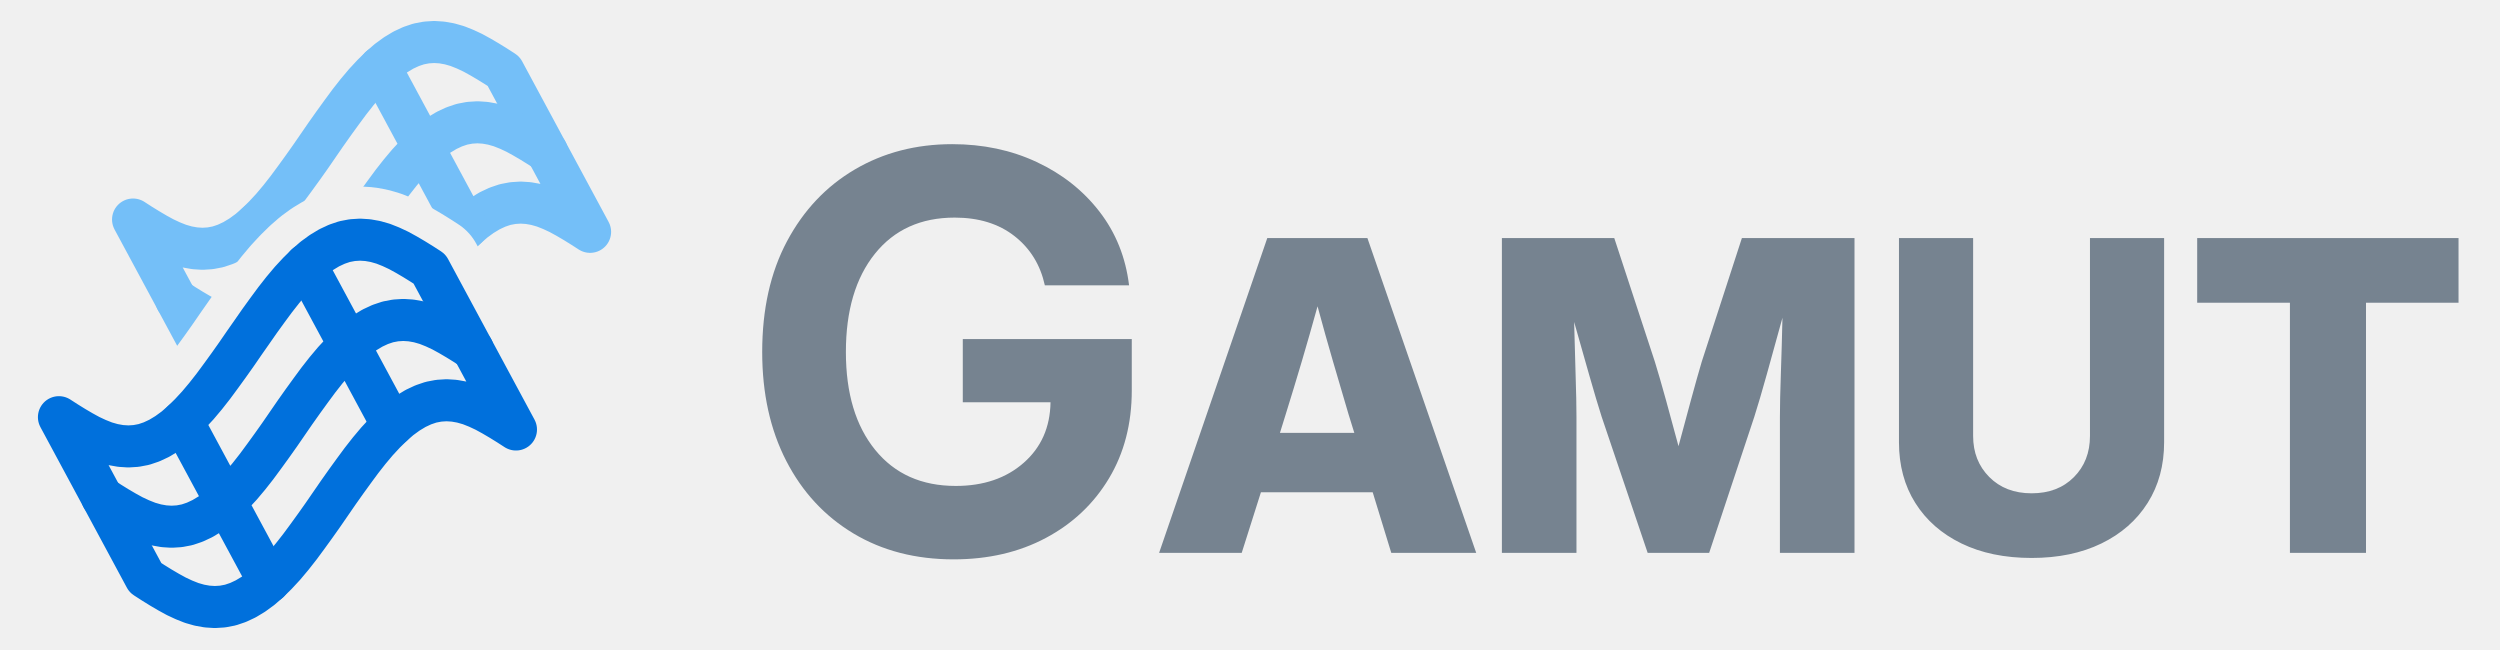
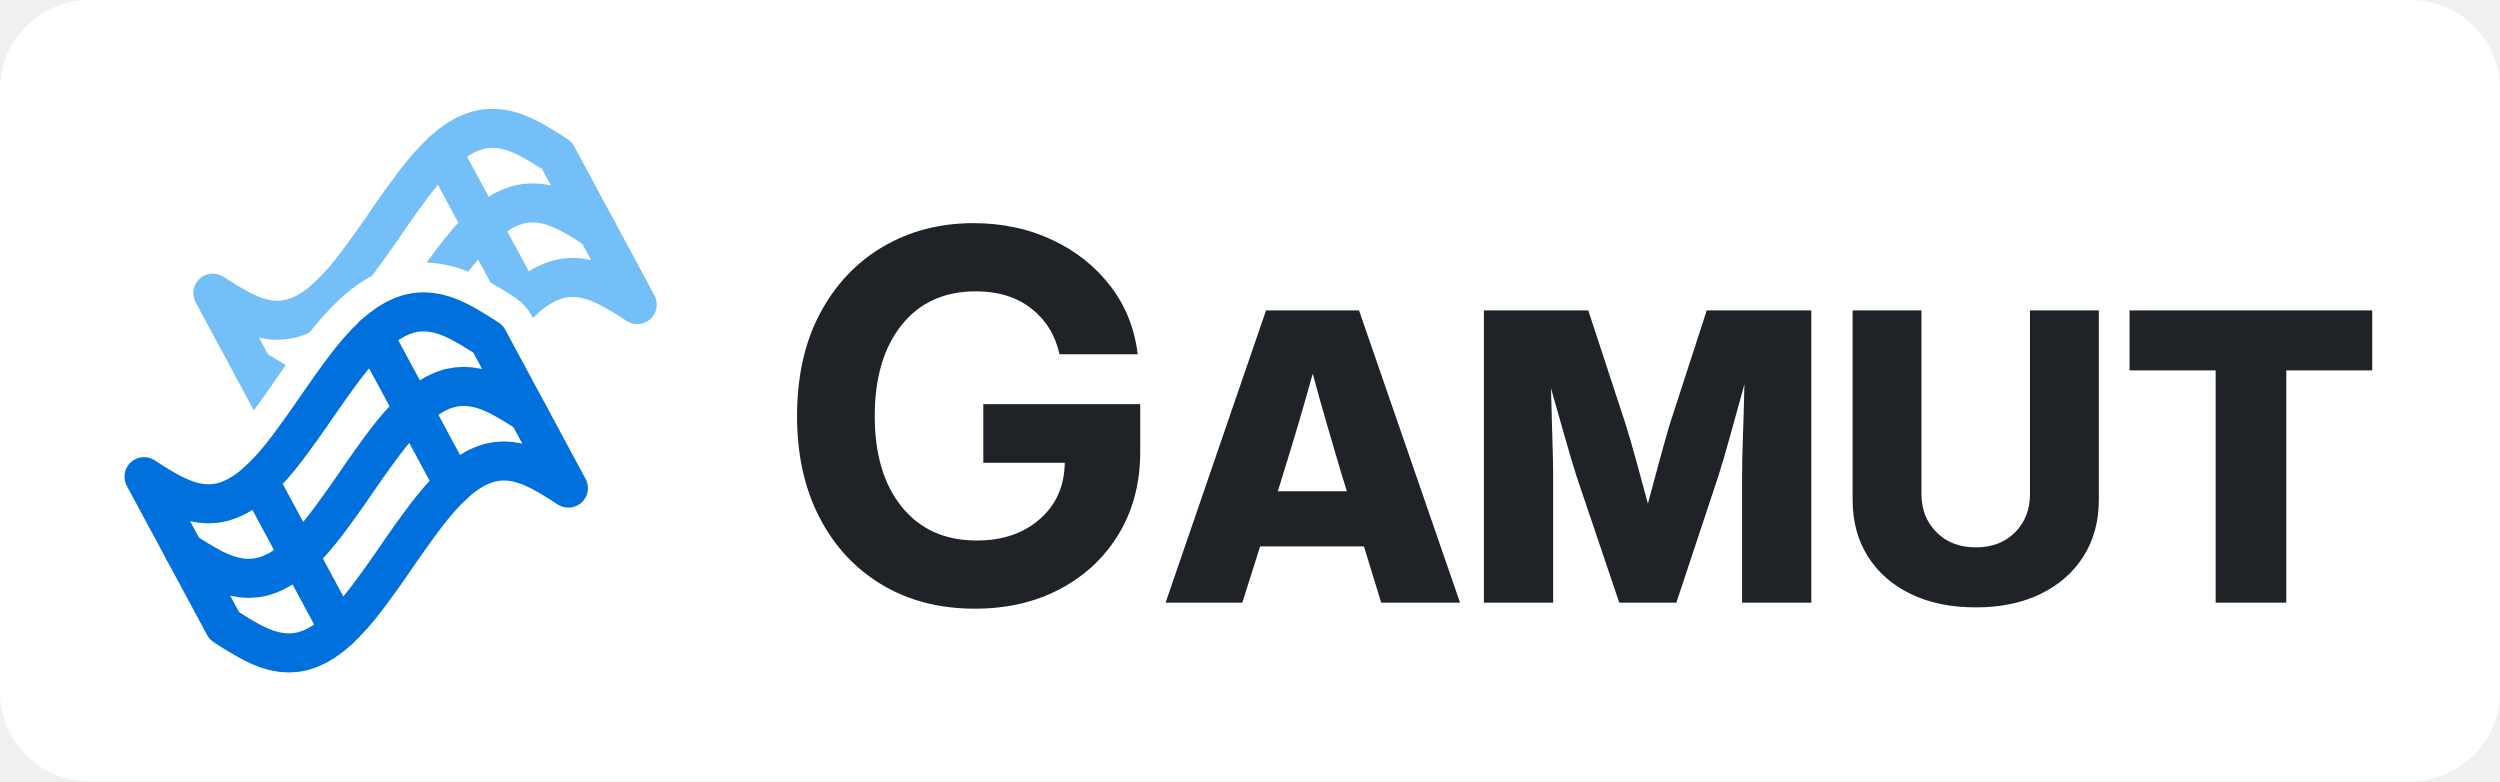
- <svg xmlns="http://www.w3.org/2000/svg" viewBox="0 0 208 54" width="208" height="54" role="img" aria-labelledby="gamut-logo">
+ <svg xmlns="http://www.w3.org/2000/svg" viewBox="-8 -8 224 70" width="224" height="70" role="img" aria-labelledby="gamut-logo">
+   <rect x="-8" y="-8" width="224" height="70" rx="8" fill="#FFFFFF" />
  <g transform="scale(1.0278) translate(4.769 33.769)" fill="none" stroke-width="3.4" stroke-linecap="round" stroke-linejoin="round">
    <mask id="gamut-logo-clear" maskUnits="userSpaceOnUse" x="-50" y="-50" width="150" height="150">
      <rect x="-50" y="-50" width="150" height="150" fill="white" />
      <path d="M0.00 0.00L0.62 0.40L1.25 0.79L1.88 1.16L2.50 1.50L3.12 1.79L3.75 2.04L4.38 2.22L5.00 2.33L5.62 2.37L6.25 2.33L6.88 2.21L7.50 2.00L8.12 1.71L8.75 1.33L9.38 0.87L10.00 0.33L10.62 -0.28L11.25 -0.96L11.88 -1.71L12.50 -2.50L13.12 -3.34L13.75 -4.21L14.38 -5.10L15.00 -6.00L15.63 -6.90L16.25 -7.79L16.88 -8.66L17.50 -9.50L18.12 -10.29L18.75 -11.04L19.38 -11.72L20.00 -12.33L20.62 -12.87L21.25 -13.33L21.88 -13.71L22.50 -14.00L23.12 -14.21L23.75 -14.33L24.38 -14.37L25.00 -14.33L25.62 -14.22L26.25 -14.04L26.88 -13.79L27.50 -13.50L28.12 -13.16L28.75 -12.79L29.38 -12.40L30.00 -12.00L37.00 1.00L36.38 0.60L35.75 0.21L35.12 -0.16L34.50 -0.50L33.88 -0.79L33.25 -1.04L32.62 -1.22L32.00 -1.33L31.38 -1.37L30.75 -1.33L30.12 -1.21L29.50 -1.00L28.88 -0.71L28.25 -0.33L27.62 0.13L27.00 0.67L26.38 1.28L25.75 1.96L25.12 2.71L24.50 3.50L23.88 4.34L23.25 5.21L22.62 6.10L22.00 7.00L21.38 7.90L20.75 8.79L20.12 9.66L19.50 10.50L18.88 11.29L18.25 12.04L17.62 12.72L17.00 13.33L16.38 13.87L15.75 14.33L15.12 14.71L14.50 15.00L13.88 15.21L13.25 15.33L12.62 15.37L12.00 15.33L11.38 15.22L10.75 15.04L10.12 14.79L9.50 14.50L8.88 14.16L8.25 13.79L7.62 13.40L7.00 13.00Z" fill="black" stroke="black" stroke-width="8.6" />
    </mask>
    <g mask="url(#gamut-logo-clear)" stroke="#74BFF8">
      <path d="M6.00 -16.00L6.62 -15.60L7.25 -15.21L7.88 -14.84L8.50 -14.50L9.12 -14.21L9.75 -13.96L10.38 -13.78L11.00 -13.67L11.62 -13.63L12.25 -13.67L12.88 -13.79L13.50 -14.00L14.12 -14.29L14.75 -14.67L15.38 -15.13L16.00 -15.67L16.62 -16.28L17.25 -16.96L17.88 -17.71L18.50 -18.50L19.12 -19.34L19.75 -20.21L20.38 -21.10L21.00 -22.00L21.62 -22.90L22.25 -23.79L22.88 -24.66L23.50 -25.50L24.12 -26.29L24.75 -27.04L25.38 -27.72L26.00 -28.33L26.62 -28.87L27.25 -29.33L27.88 -29.71L28.50 -30.00L29.12 -30.21L29.75 -30.33L30.38 -30.37L31.00 -30.33L31.62 -30.22L32.25 -30.04L32.88 -29.79L33.50 -29.50L34.12 -29.16L34.75 -28.79L35.38 -28.40L36.00 -28.00L43.00 -15.00L42.38 -15.40L41.75 -15.79L41.12 -16.16L40.50 -16.50L39.88 -16.79L39.25 -17.04L38.62 -17.22L38.00 -17.33L37.38 -17.37L36.75 -17.33L36.12 -17.21L35.50 -17.00L34.88 -16.71L34.25 -16.33L33.62 -15.87L33.00 -15.33L32.38 -14.72L31.75 -14.04L31.12 -13.29L30.50 -12.50L29.88 -11.66L29.25 -10.79L28.62 -9.90L28.00 -9.00L27.38 -8.10L26.75 -7.21L26.12 -6.34L25.50 -5.50L24.88 -4.71L24.25 -3.96L23.62 -3.28L23.00 -2.67L22.38 -2.13L21.75 -1.67L21.12 -1.29L20.50 -1.00L19.88 -0.79L19.25 -0.67L18.62 -0.63L18.00 -0.67L17.38 -0.78L16.75 -0.96L16.12 -1.21L15.50 -1.50L14.88 -1.84L14.25 -2.21L13.62 -2.60L13.00 -3.00Z" />
      <path d="M16.00 -15.67L23.00 -2.67 M26.00 -28.33L33.00 -15.33 M9.50 -9.50L10.12 -9.10L10.75 -8.71L11.38 -8.34L12.00 -8.00L12.62 -7.71L13.25 -7.46L13.88 -7.28L14.50 -7.17L15.12 -7.13L15.75 -7.17L16.38 -7.29L17.00 -7.50L17.62 -7.79L18.25 -8.17L18.88 -8.63L19.50 -9.17L20.12 -9.78L20.75 -10.46L21.38 -11.21L22.00 -12.00L22.62 -12.84L23.25 -13.71L23.88 -14.60L24.50 -15.50L25.12 -16.40L25.75 -17.29L26.38 -18.16L27.00 -19.00L27.62 -19.79L28.25 -20.54L28.88 -21.22L29.50 -21.83L30.12 -22.37L30.75 -22.83L31.38 -23.21L32.00 -23.50L32.62 -23.71L33.25 -23.83L33.88 -23.87L34.50 -23.83L35.12 -23.72L35.75 -23.54L36.38 -23.29L37.00 -23.00L37.62 -22.66L38.25 -22.29L38.88 -21.90L39.50 -21.50" />
    </g>
    <g stroke="#0070DC">
      <path d="M0.00 0.00L0.62 0.40L1.25 0.79L1.88 1.16L2.50 1.50L3.12 1.79L3.75 2.04L4.38 2.22L5.00 2.33L5.62 2.37L6.25 2.33L6.88 2.21L7.50 2.00L8.12 1.71L8.75 1.33L9.38 0.87L10.00 0.33L10.62 -0.28L11.25 -0.96L11.88 -1.71L12.50 -2.50L13.12 -3.34L13.75 -4.21L14.38 -5.10L15.00 -6.00L15.63 -6.90L16.25 -7.79L16.88 -8.66L17.50 -9.50L18.12 -10.29L18.75 -11.04L19.38 -11.72L20.00 -12.33L20.62 -12.87L21.25 -13.33L21.88 -13.71L22.50 -14.00L23.12 -14.21L23.75 -14.33L24.38 -14.37L25.00 -14.33L25.62 -14.22L26.25 -14.04L26.88 -13.79L27.50 -13.50L28.12 -13.16L28.75 -12.79L29.38 -12.40L30.00 -12.00L37.00 1.00L36.38 0.60L35.75 0.21L35.12 -0.16L34.50 -0.50L33.88 -0.79L33.25 -1.04L32.62 -1.22L32.00 -1.33L31.38 -1.37L30.75 -1.33L30.12 -1.21L29.50 -1.00L28.88 -0.71L28.25 -0.33L27.62 0.13L27.00 0.67L26.38 1.28L25.75 1.96L25.12 2.71L24.50 3.50L23.88 4.34L23.25 5.21L22.62 6.10L22.00 7.00L21.38 7.90L20.75 8.79L20.12 9.66L19.50 10.50L18.88 11.29L18.25 12.04L17.62 12.72L17.00 13.33L16.38 13.87L15.75 14.33L15.12 14.71L14.50 15.00L13.88 15.21L13.25 15.33L12.62 15.37L12.00 15.33L11.38 15.22L10.75 15.04L10.12 14.79L9.50 14.50L8.88 14.16L8.25 13.79L7.62 13.40L7.00 13.00Z" />
      <path d="M10.00 0.33L17.00 13.33 M20.00 -12.33L27.00 0.67 M3.50 6.50L4.12 6.90L4.75 7.29L5.38 7.66L6.00 8.00L6.62 8.29L7.25 8.54L7.88 8.72L8.50 8.83L9.12 8.87L9.75 8.83L10.38 8.71L11.00 8.50L11.62 8.21L12.25 7.83L12.88 7.37L13.50 6.83L14.12 6.22L14.75 5.54L15.38 4.79L16.00 4.00L16.62 3.16L17.25 2.29L17.88 1.40L18.50 0.50L19.12 -0.40L19.75 -1.29L20.38 -2.16L21.00 -3.00L21.62 -3.79L22.25 -4.54L22.88 -5.22L23.50 -5.83L24.12 -6.37L24.75 -6.83L25.38 -7.21L26.00 -7.50L26.62 -7.71L27.25 -7.83L27.88 -7.87L28.50 -7.83L29.12 -7.72L29.75 -7.54L30.38 -7.29L31.00 -7.00L31.62 -6.66L32.25 -6.29L32.88 -5.90L33.50 -5.50" />
    </g>
  </g>
-   <path fill="#768390" d="M79.34 46.539Q74.601 46.539 71.007 44.383Q67.413 42.227 65.414 38.341Q63.415 34.455 63.415 29.289Q63.415 23.943 65.481 20.069Q67.548 16.194 71.13 14.094Q74.713 11.994 79.228 11.994Q83.068 11.994 86.247 13.477Q89.425 14.959 91.469 17.598Q93.513 20.237 93.939 23.741H86.932Q86.37 21.181 84.405 19.642Q82.439 18.104 79.43 18.104Q75.207 18.104 72.792 21.113Q70.378 24.123 70.378 29.289Q70.378 34.433 72.815 37.431Q75.252 40.43 79.52 40.43Q82.979 40.43 85.168 38.509Q87.358 36.589 87.403 33.467H80.104V28.211H94.164V32.479Q94.164 36.634 92.266 39.801Q90.368 42.968 87.021 44.753Q83.675 46.539 79.34 46.539Z M96.437 46.0 105.437 19.809H113.769L122.821 46.0H115.755L114.208 40.955H104.909L103.31 46.0ZM106.491 36.016H112.679L112.204 34.486Q111.554 32.289 110.912 30.092Q110.271 27.895 109.62 25.486Q108.952 27.895 108.302 30.092Q107.651 32.289 106.966 34.486ZM124.957 46.0V19.809H134.308L137.683 30.092Q138.07 31.34 138.615 33.309Q139.16 35.277 139.652 37.123Q140.144 35.277 140.68 33.309Q141.216 31.34 141.586 30.092L144.925 19.809H154.295V46.0H148.089V34.662Q148.089 33.326 148.169 31.05Q148.248 28.773 148.3 26.436Q147.65 28.809 147.017 31.076Q146.384 33.344 145.963 34.662L142.201 46.0H137.086L133.254 34.662Q132.849 33.396 132.234 31.243Q131.619 29.09 130.968 26.787Q131.021 29.037 131.091 31.208Q131.162 33.379 131.162 34.662V46.0ZM169.033 46.422Q165.676 46.422 163.198 45.218Q160.719 44.014 159.357 41.852Q157.994 39.689 157.994 36.789V19.809H164.164V36.279Q164.164 38.336 165.509 39.689Q166.854 41.043 169.033 41.043Q171.213 41.043 172.549 39.698Q173.885 38.354 173.885 36.279V19.809H180.055V36.789Q180.055 39.672 178.684 41.843Q177.313 44.014 174.834 45.218Q172.356 46.422 169.033 46.422ZM182.806 25.188V19.809H204.55V25.188H196.851V46.0H190.522V25.188Z" />
+   <path fill="#1F2328" d="M79.34 46.539Q74.601 46.539 71.007 44.383Q67.413 42.227 65.414 38.341Q63.415 34.455 63.415 29.289Q63.415 23.943 65.481 20.069Q67.548 16.194 71.13 14.094Q74.713 11.994 79.228 11.994Q83.068 11.994 86.247 13.477Q89.425 14.959 91.469 17.598Q93.513 20.237 93.939 23.741H86.932Q86.37 21.181 84.405 19.642Q82.439 18.104 79.43 18.104Q75.207 18.104 72.792 21.113Q70.378 24.123 70.378 29.289Q70.378 34.433 72.815 37.431Q75.252 40.43 79.52 40.43Q82.979 40.43 85.168 38.509Q87.358 36.589 87.403 33.467H80.104V28.211H94.164V32.479Q94.164 36.634 92.266 39.801Q90.368 42.968 87.021 44.753Q83.675 46.539 79.34 46.539Z M96.437 46.0 105.437 19.809H113.769L122.821 46.0H115.755L114.208 40.955H104.909L103.31 46.0ZM106.491 36.016H112.679L112.204 34.486Q111.554 32.289 110.912 30.092Q110.271 27.895 109.62 25.486Q108.952 27.895 108.302 30.092Q107.651 32.289 106.966 34.486ZM124.957 46.0V19.809H134.308L137.683 30.092Q138.07 31.34 138.615 33.309Q139.16 35.277 139.652 37.123Q140.144 35.277 140.68 33.309Q141.216 31.34 141.586 30.092L144.925 19.809H154.295V46.0H148.089V34.662Q148.089 33.326 148.169 31.05Q148.248 28.773 148.3 26.436Q147.65 28.809 147.017 31.076Q146.384 33.344 145.963 34.662L142.201 46.0H137.086L133.254 34.662Q132.849 33.396 132.234 31.243Q131.619 29.09 130.968 26.787Q131.021 29.037 131.091 31.208Q131.162 33.379 131.162 34.662V46.0ZM169.033 46.422Q165.676 46.422 163.198 45.218Q160.719 44.014 159.357 41.852Q157.994 39.689 157.994 36.789V19.809H164.164V36.279Q164.164 38.336 165.509 39.689Q166.854 41.043 169.033 41.043Q171.213 41.043 172.549 39.698Q173.885 38.354 173.885 36.279V19.809H180.055V36.789Q180.055 39.672 178.684 41.843Q177.313 44.014 174.834 45.218Q172.356 46.422 169.033 46.422ZM182.806 25.188V19.809H204.55V25.188H196.851V46.0H190.522V25.188Z" />
</svg>
